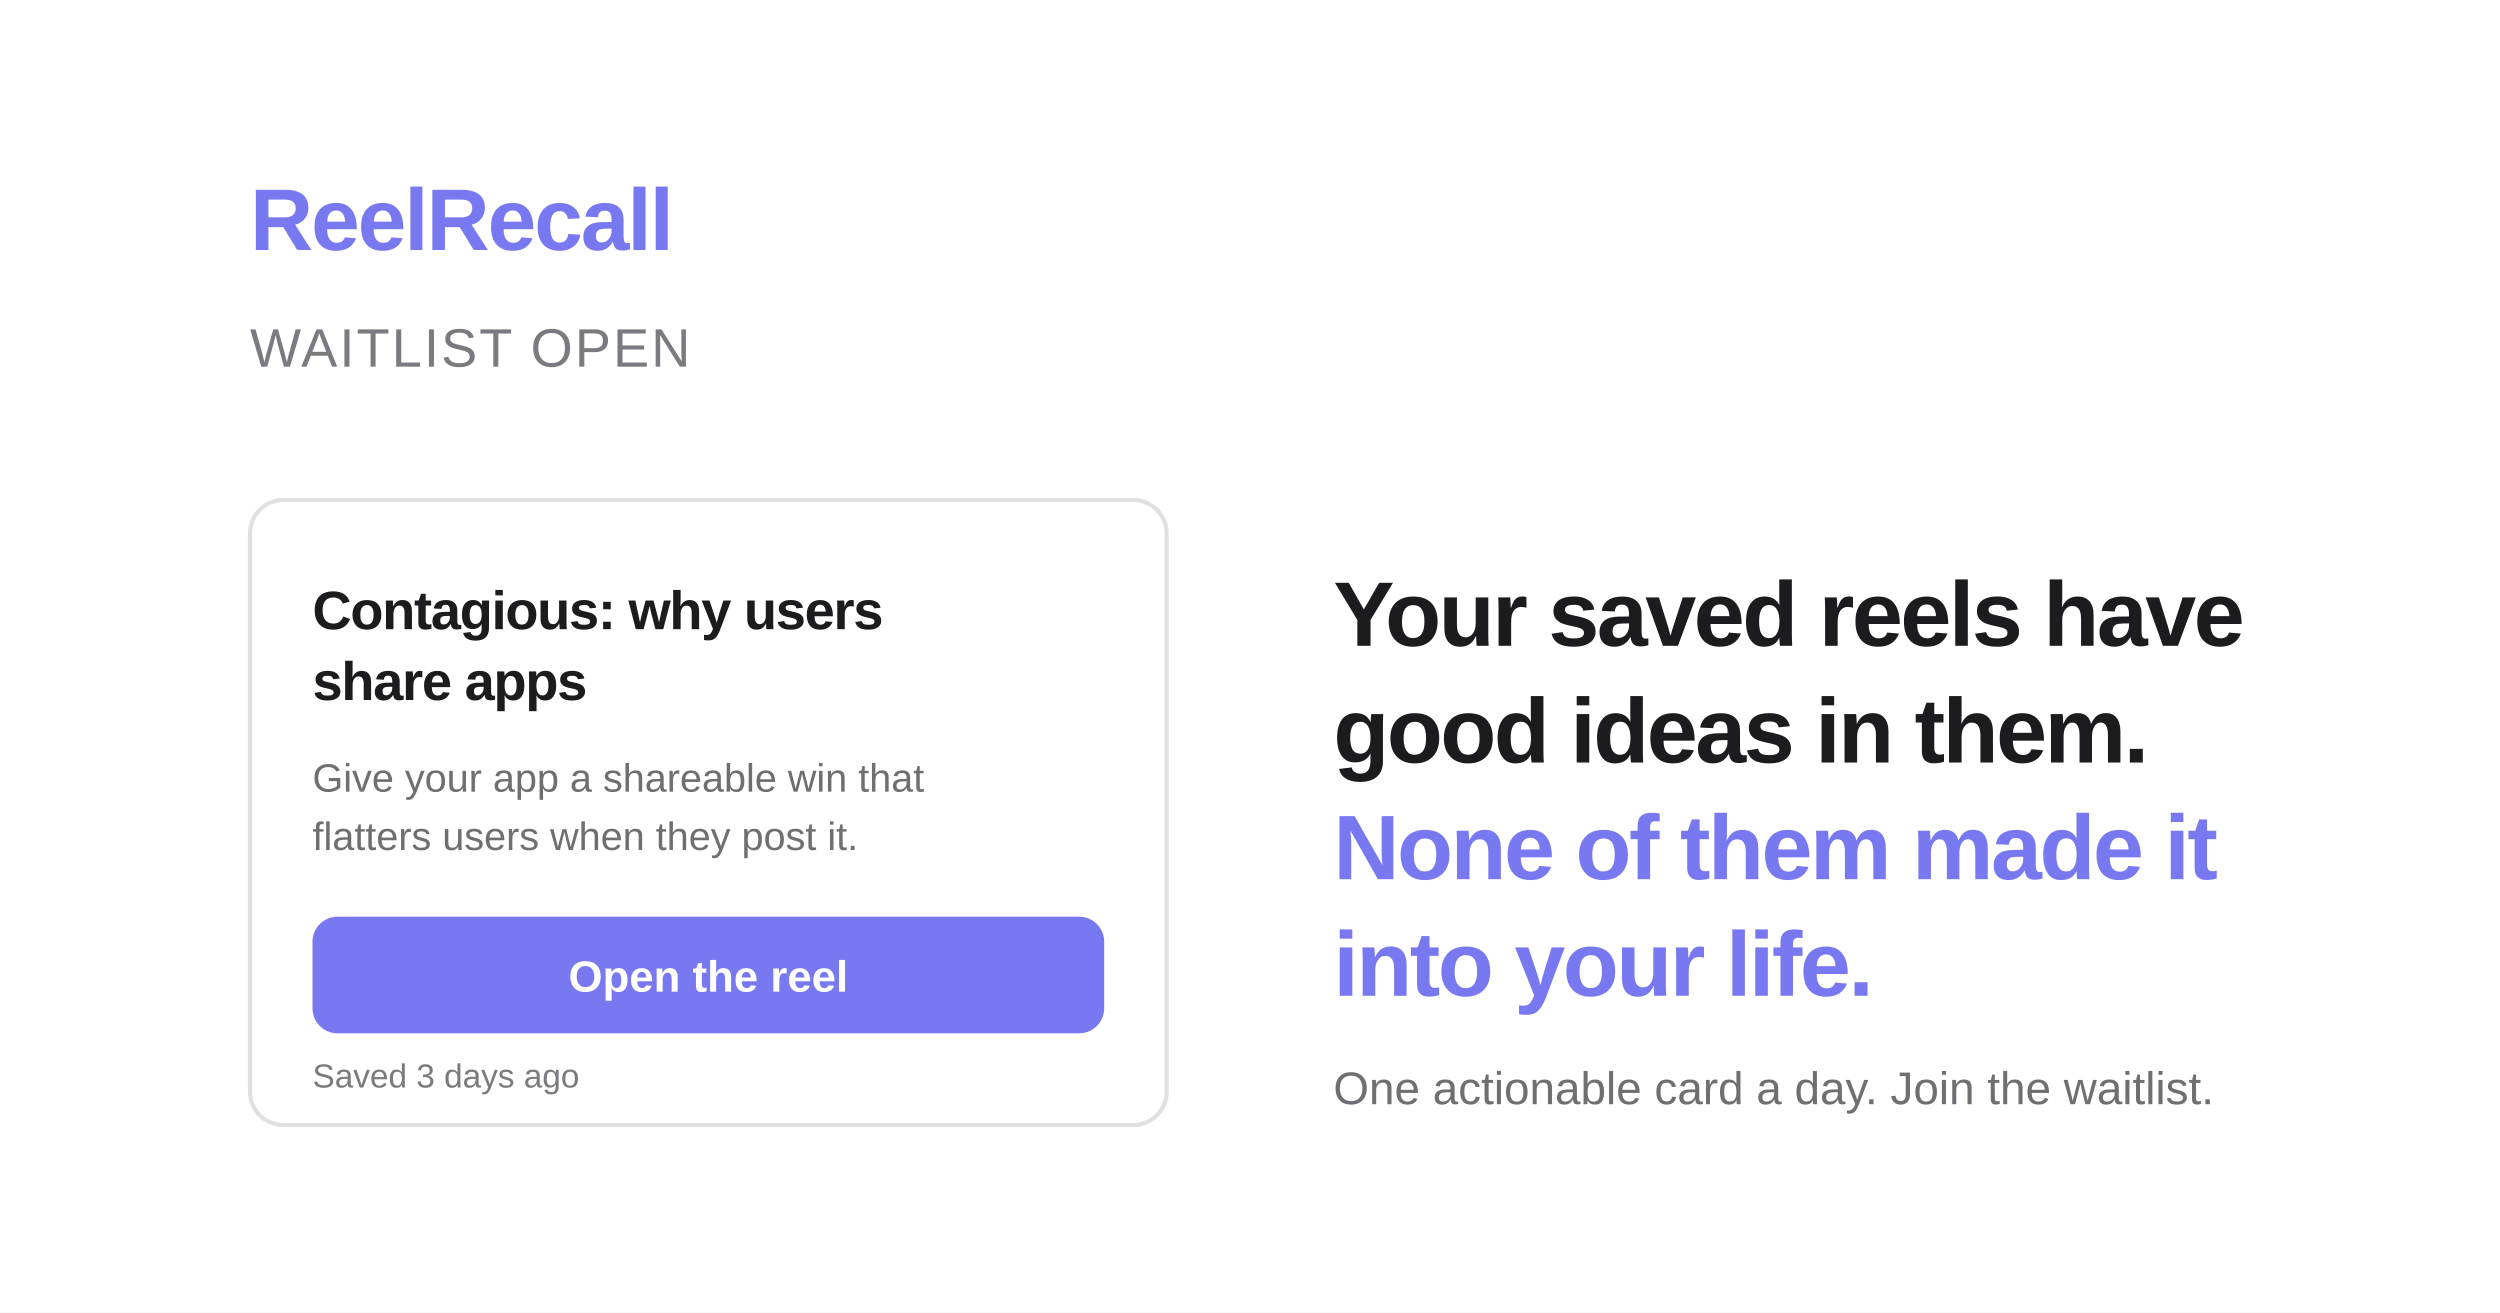
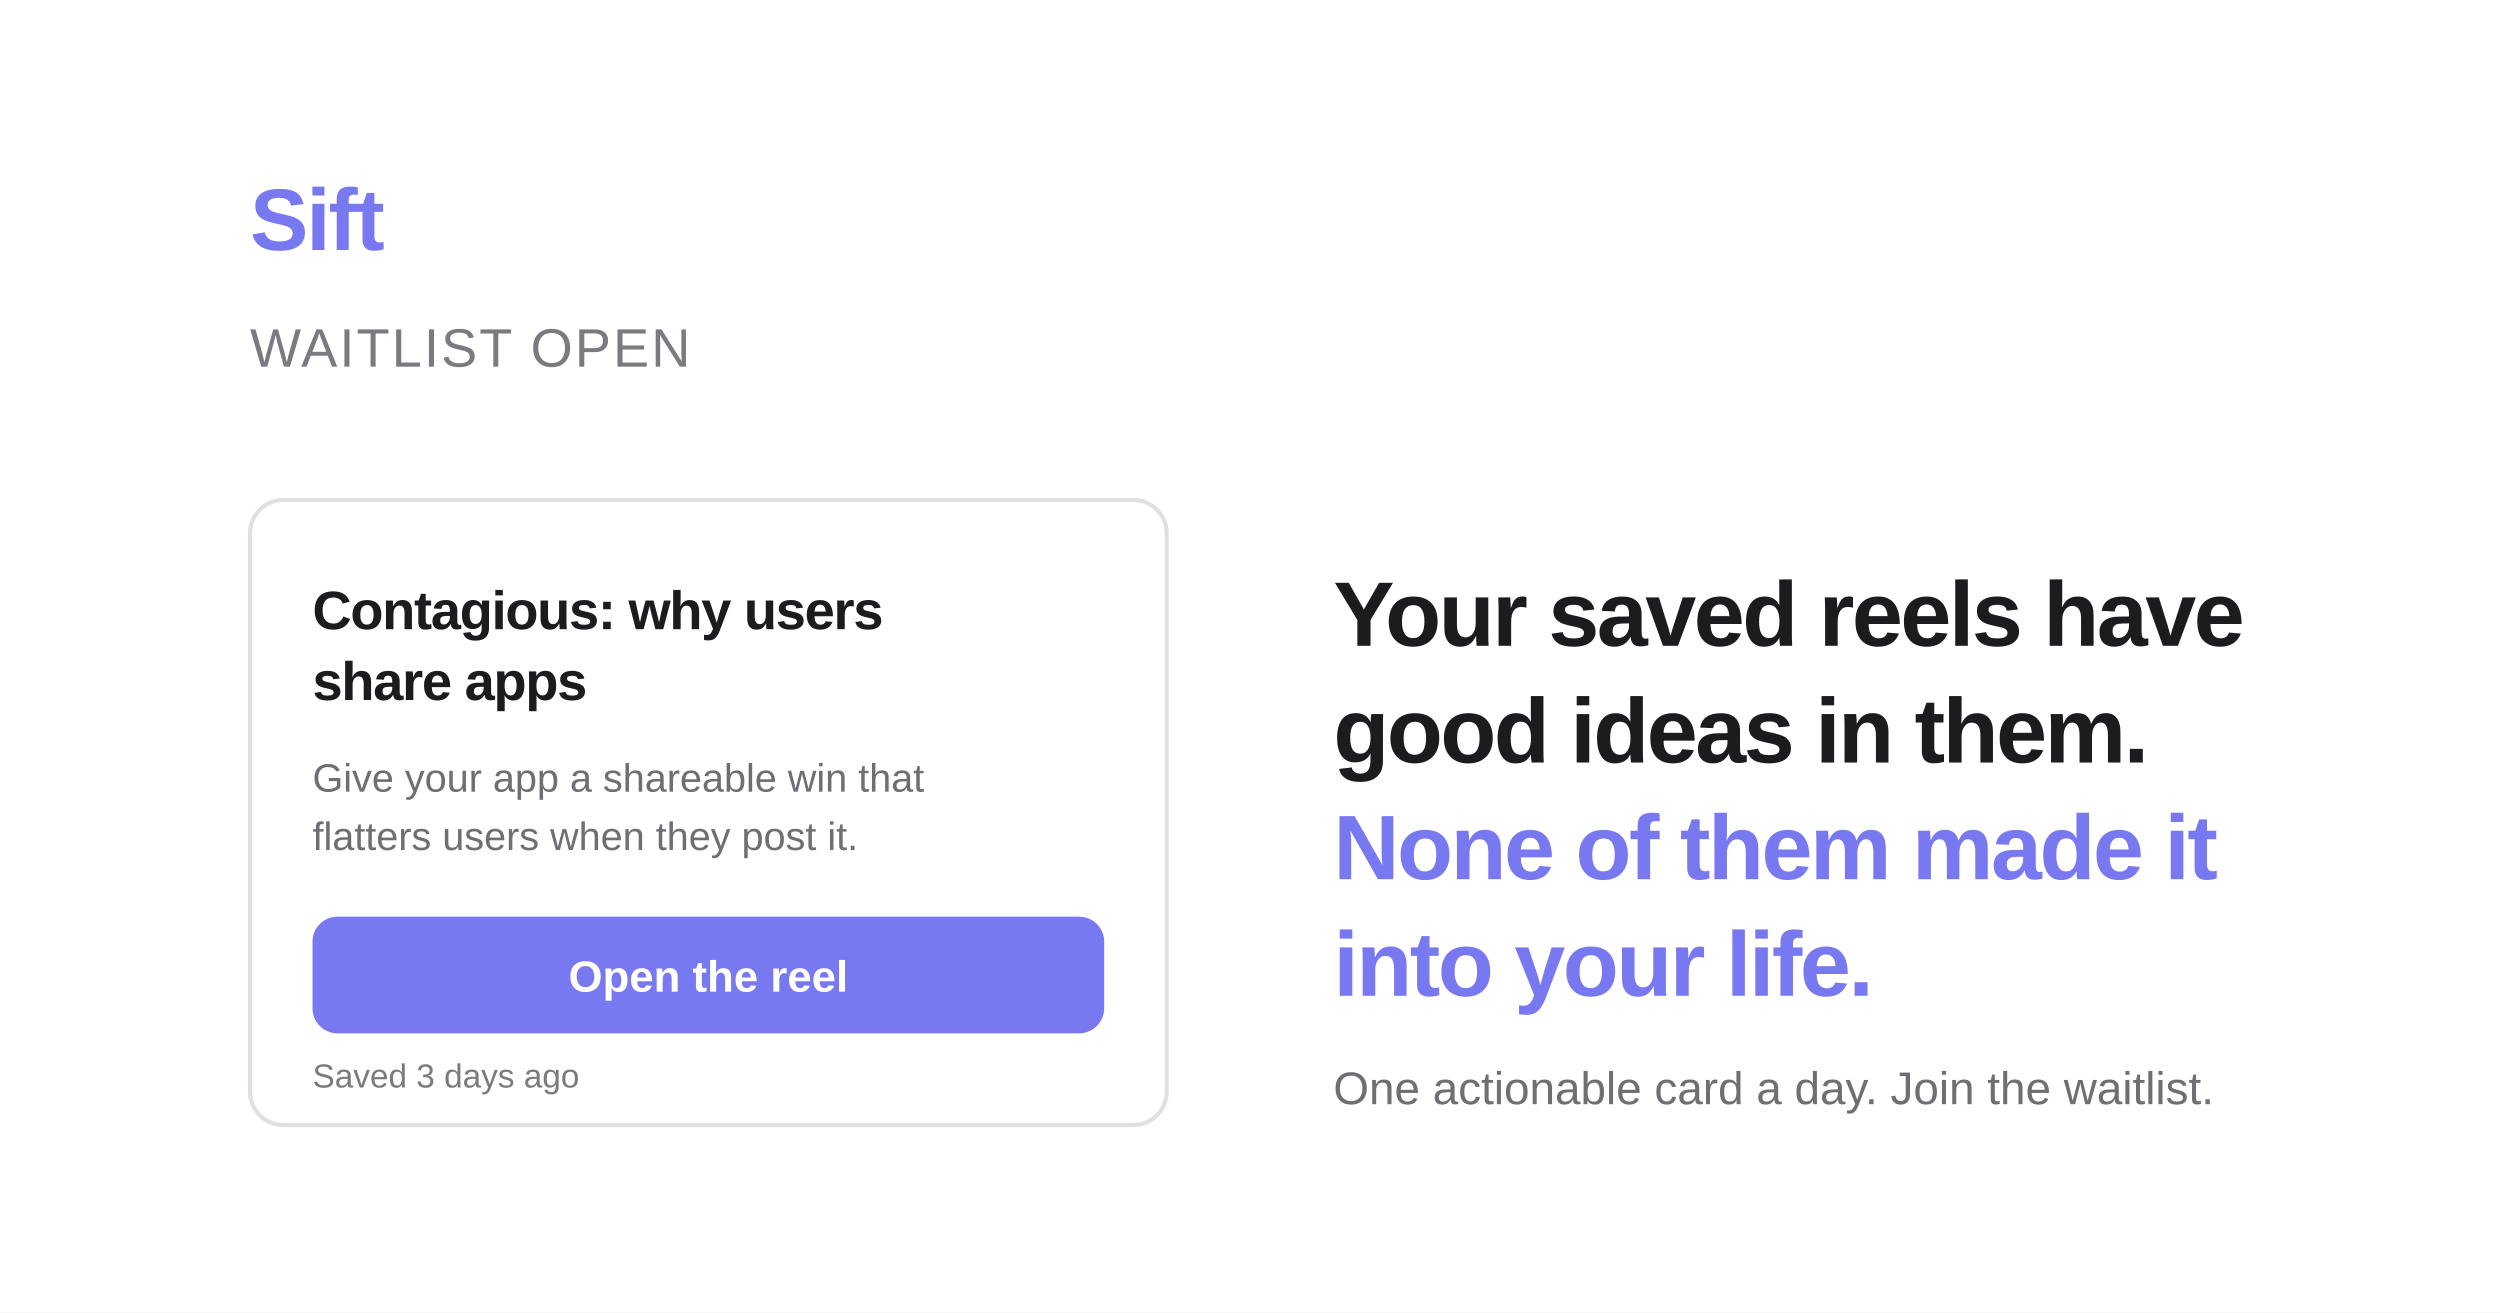
<svg xmlns="http://www.w3.org/2000/svg" width="1200" height="630" viewBox="0 0 1200 630">
  <rect width="1200" height="630" fill="#FFFFFF" />
-   <text x="120" y="120" font-family="-apple-system, BlinkMacSystemFont, 'Helvetica Neue', Arial, sans-serif" font-size="42" font-weight="700" letter-spacing="-1" fill="#7879F1">ReelRecall</text>
+   <text x="120" y="120" font-family="-apple-system, BlinkMacSystemFont, 'Helvetica Neue', Arial, sans-serif" font-size="42" font-weight="700" letter-spacing="-1" fill="#7879F1">Sift</text>
  <text x="120" y="176" font-family="-apple-system, BlinkMacSystemFont, 'Helvetica Neue', Arial, sans-serif" font-size="26" letter-spacing="1" fill="#7A7A80">WAITLIST OPEN</text>
  <g>
    <rect x="120" y="240" width="440" height="300" rx="16" fill="#FFFFFF" stroke="#E0E0E0" stroke-width="2" />
    <text x="150" y="302" font-family="-apple-system, BlinkMacSystemFont, 'Helvetica Neue', Arial, sans-serif" font-size="26" font-weight="700" letter-spacing="-0.6" fill="#1C1C1E">Contagious: why users</text>
    <text x="150" y="336" font-family="-apple-system, BlinkMacSystemFont, 'Helvetica Neue', Arial, sans-serif" font-size="26" font-weight="700" letter-spacing="-0.6" fill="#1C1C1E">share apps</text>
    <text x="150" y="380" font-family="-apple-system, BlinkMacSystemFont, 'Helvetica Neue', Arial, sans-serif" font-size="19" fill="#6E6E73">Give your app a shareable win that</text>
    <text x="150" y="408" font-family="-apple-system, BlinkMacSystemFont, 'Helvetica Neue', Arial, sans-serif" font-size="19" fill="#6E6E73">flatters users when they post it.</text>
    <rect x="150" y="440" width="380" height="56" rx="12" fill="#7879F1" />
    <text x="340" y="476" text-anchor="middle" font-family="-apple-system, BlinkMacSystemFont, 'Helvetica Neue', Arial, sans-serif" font-size="21" font-weight="600" fill="#FFFFFF">Open the reel</text>
    <text x="150" y="522" font-family="-apple-system, BlinkMacSystemFont, 'Helvetica Neue', Arial, sans-serif" font-size="16" fill="#7A7A80">Saved 3 days ago</text>
  </g>
  <text x="640" y="310" font-family="-apple-system, BlinkMacSystemFont, 'Helvetica Neue', Arial, sans-serif" font-size="44" font-weight="700" letter-spacing="-1.2" fill="#1C1C1E">Your saved reels have</text>
  <text x="640" y="366" font-family="-apple-system, BlinkMacSystemFont, 'Helvetica Neue', Arial, sans-serif" font-size="44" font-weight="700" letter-spacing="-1.2" fill="#1C1C1E">good ideas in them.</text>
  <text x="640" y="422" font-family="-apple-system, BlinkMacSystemFont, 'Helvetica Neue', Arial, sans-serif" font-size="44" font-weight="700" letter-spacing="-1.2" fill="#7879F1">None of them made it</text>
  <text x="640" y="478" font-family="-apple-system, BlinkMacSystemFont, 'Helvetica Neue', Arial, sans-serif" font-size="44" font-weight="700" letter-spacing="-1.2" fill="#7879F1">into your life.</text>
  <text x="640" y="530" font-family="-apple-system, BlinkMacSystemFont, 'Helvetica Neue', Arial, sans-serif" font-size="22" fill="#6E6E73">One actionable card a day. Join the waitlist.</text>
</svg>
